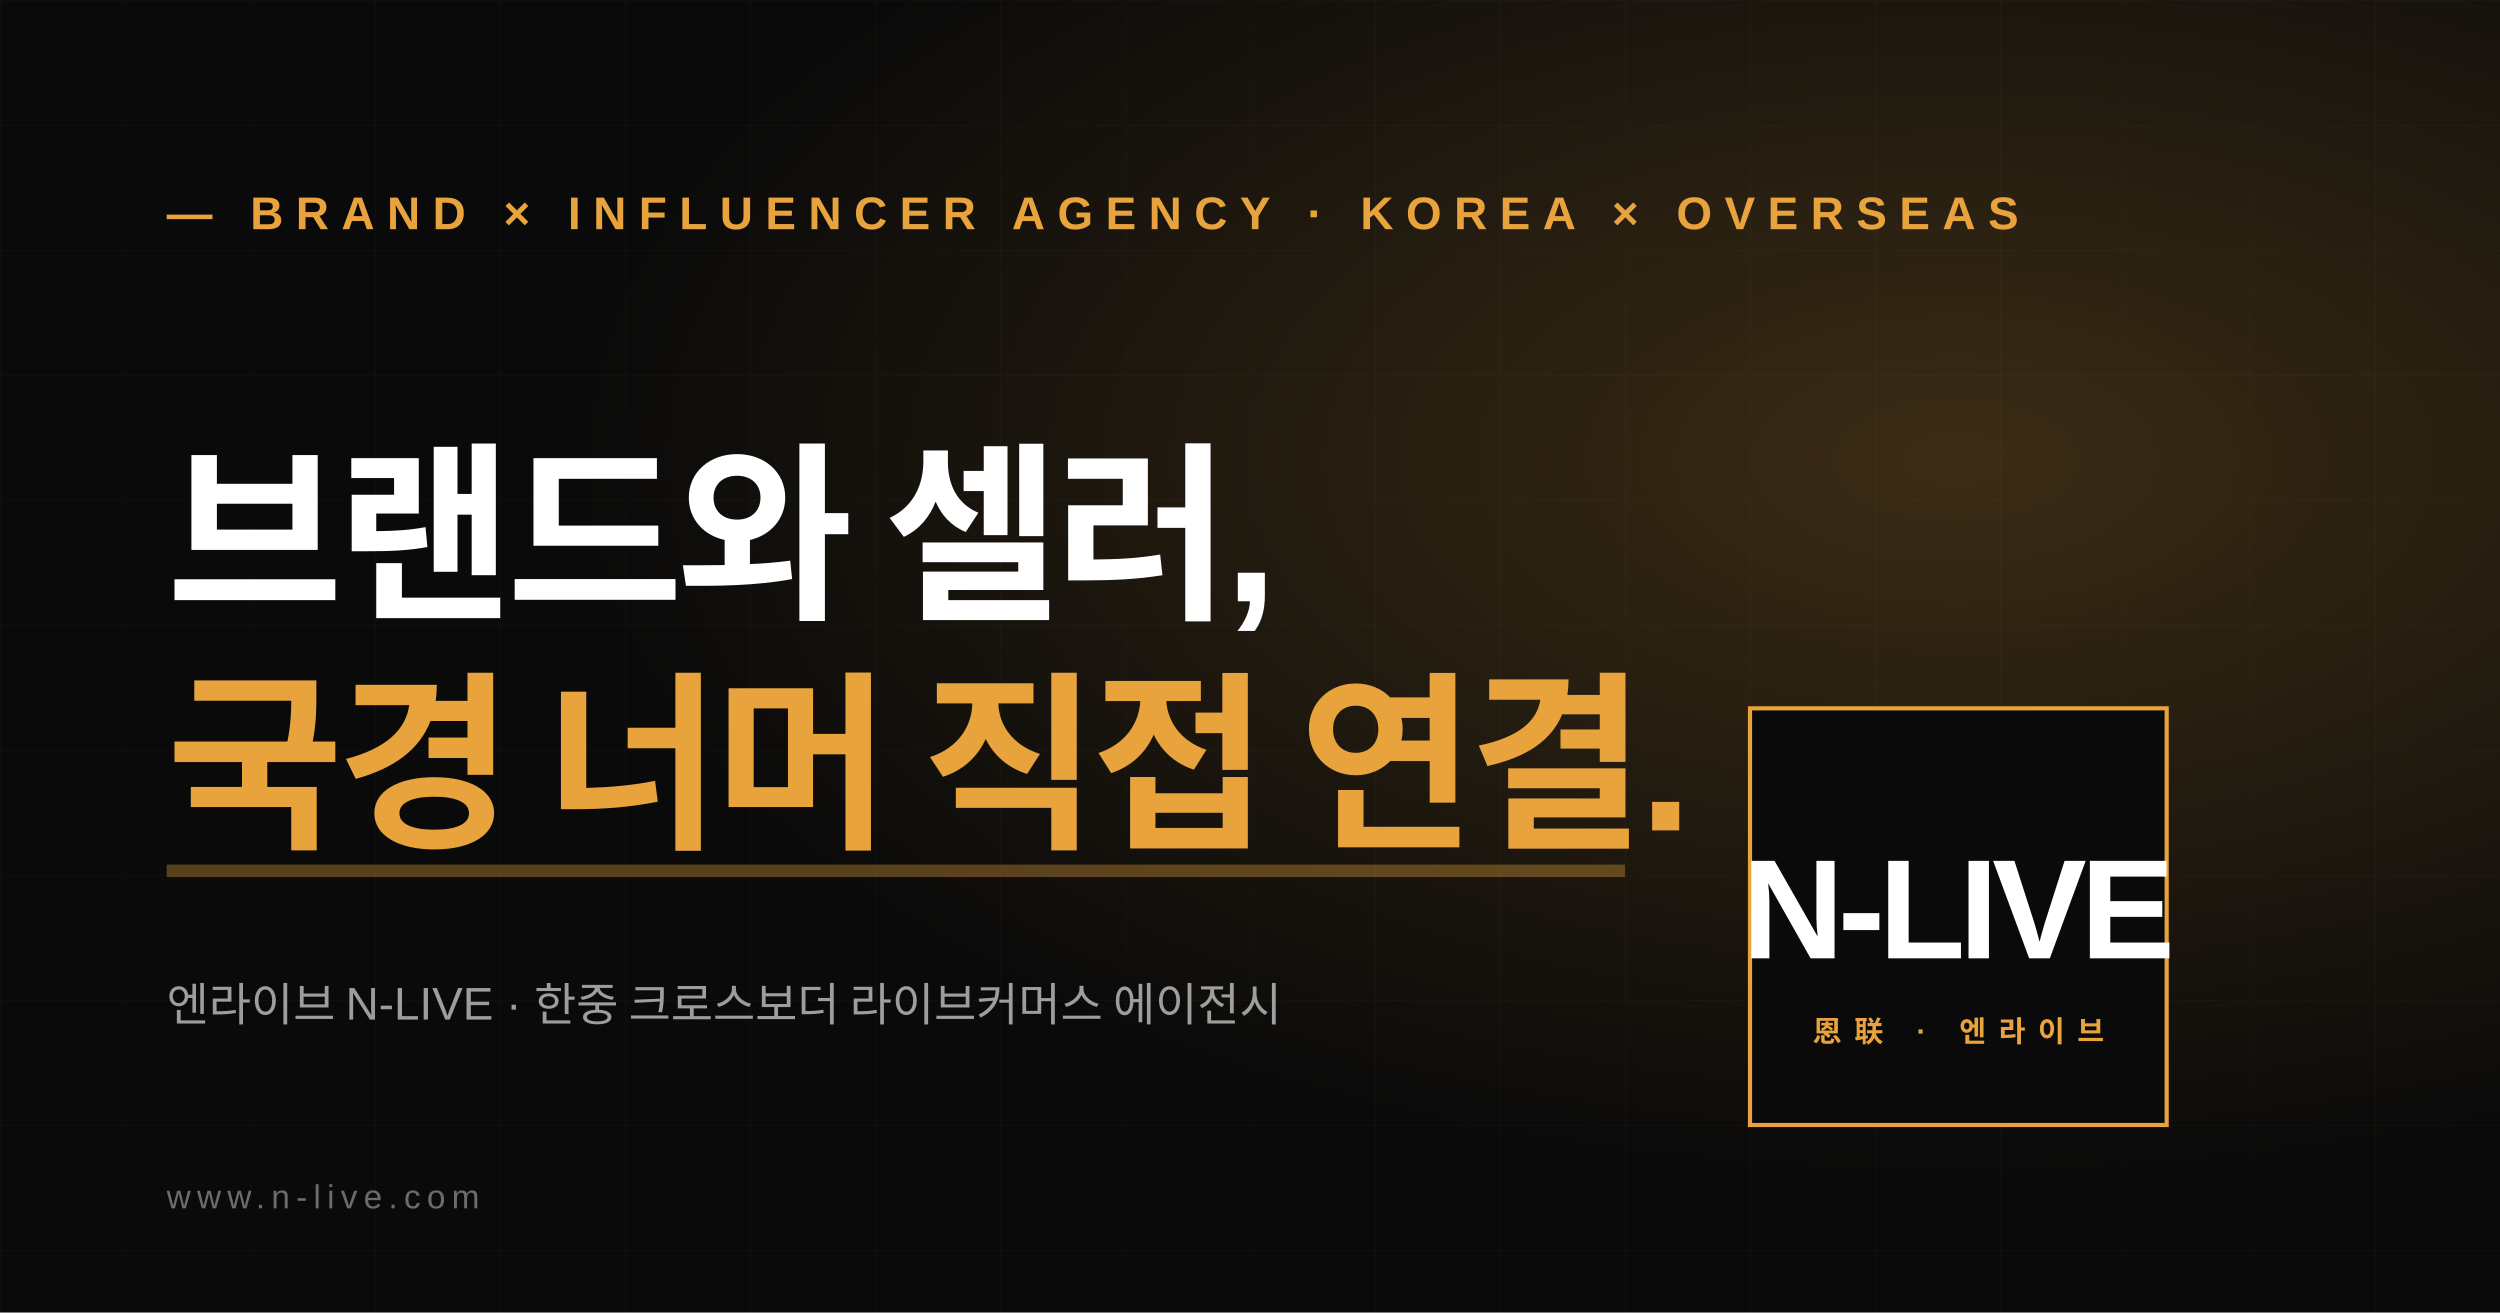
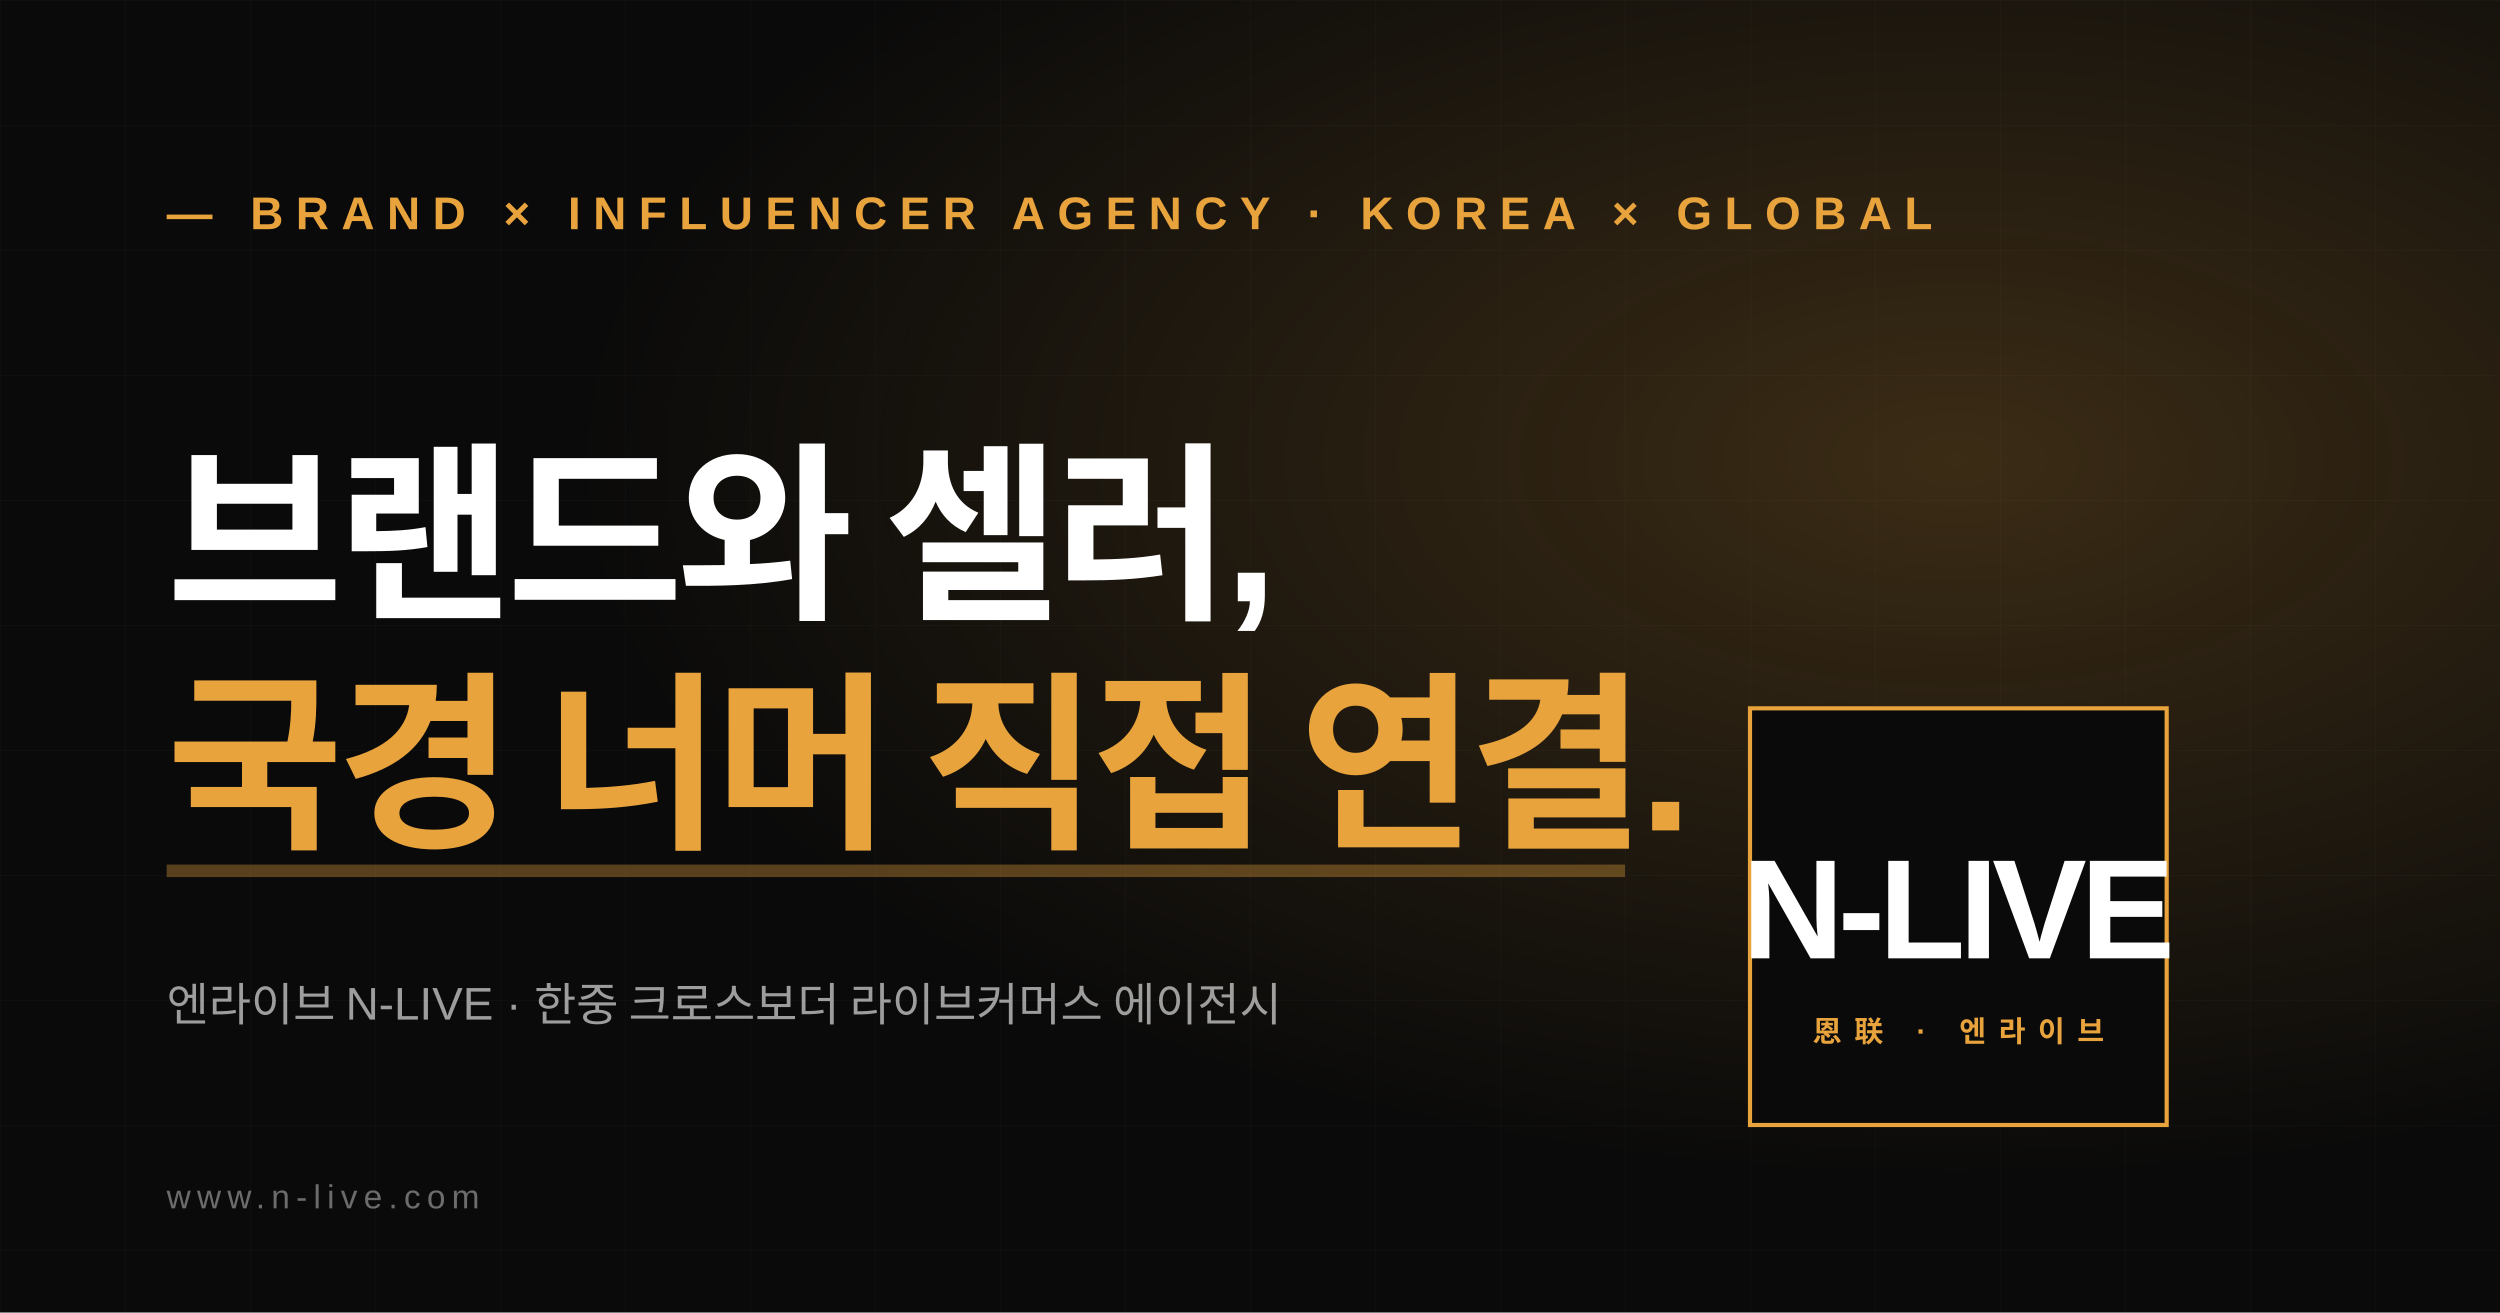
<svg xmlns="http://www.w3.org/2000/svg" viewBox="0 0 1200 630" width="1200" height="630">
  <defs>
    <radialGradient id="glow" cx="78%" cy="35%" r="55%">
      <stop offset="0%" stop-color="#E8A33D" stop-opacity="0.22" />
      <stop offset="100%" stop-color="#E8A33D" stop-opacity="0" />
    </radialGradient>
    <pattern id="grid" width="60" height="60" patternUnits="userSpaceOnUse">
      <path d="M 60 0 L 0 0 0 60" fill="none" stroke="#FFFFFF" stroke-width="0.5" opacity="0.04" />
    </pattern>
  </defs>
  <rect width="1200" height="630" fill="#0A0A0A" />
  <rect width="1200" height="630" fill="url(#grid)" />
  <rect width="1200" height="630" fill="url(#glow)" />
-   <text x="80" y="110" font-family="'Unbounded','Arial',sans-serif" font-size="22" font-weight="700" fill="#E8A33D" letter-spacing="6">— BRAND × INFLUENCER AGENCY · KOREA × OVERSEAS</text>
+   <text x="80" y="110" font-family="'Unbounded','Arial',sans-serif" font-size="22" font-weight="700" fill="#E8A33D" letter-spacing="6">— BRAND × INFLUENCER AGENCY · KOREA × GLOBAL</text>
  <text x="80" y="290" font-family="'Pretendard','Arial',sans-serif" font-size="92" font-weight="900" fill="#FFFFFF" letter-spacing="-3">브랜드와 셀러,</text>
  <text x="80" y="400" font-family="'Pretendard','Arial',sans-serif" font-size="92" font-weight="900" fill="#E8A33D" letter-spacing="-3">국경 너머 직접 연결.</text>
  <line x1="80" y1="418" x2="780" y2="418" stroke="#E8A33D" stroke-width="6" opacity="0.35" />
  <text x="80" y="490" font-family="'Pretendard','Arial',sans-serif" font-size="22" font-weight="500" fill="#FFFFFF" opacity="0.6">엔라이브 N-LIVE · 한중 크로스보더 라이브커머스 에이전시</text>
  <g transform="translate(940 440)">
    <rect x="-100" y="-100" width="200" height="200" fill="#0A0A0A" stroke="#E8A33D" stroke-width="2" />
    <text x="0" y="20" font-family="'Unbounded','Arial',sans-serif" font-size="68" font-weight="900" fill="#FFFFFF" text-anchor="middle" letter-spacing="-3">N-LIVE</text>
    <text x="0" y="60" font-family="'Pretendard','Arial',sans-serif" font-size="14" font-weight="600" fill="#E8A33D" text-anchor="middle" letter-spacing="6">恩联 · 엔라이브</text>
  </g>
  <text x="80" y="580" font-family="'Pretendard','Arial',sans-serif" font-size="16" font-weight="500" fill="#FFFFFF" opacity="0.4" letter-spacing="3">www.n-live.com</text>
</svg>
